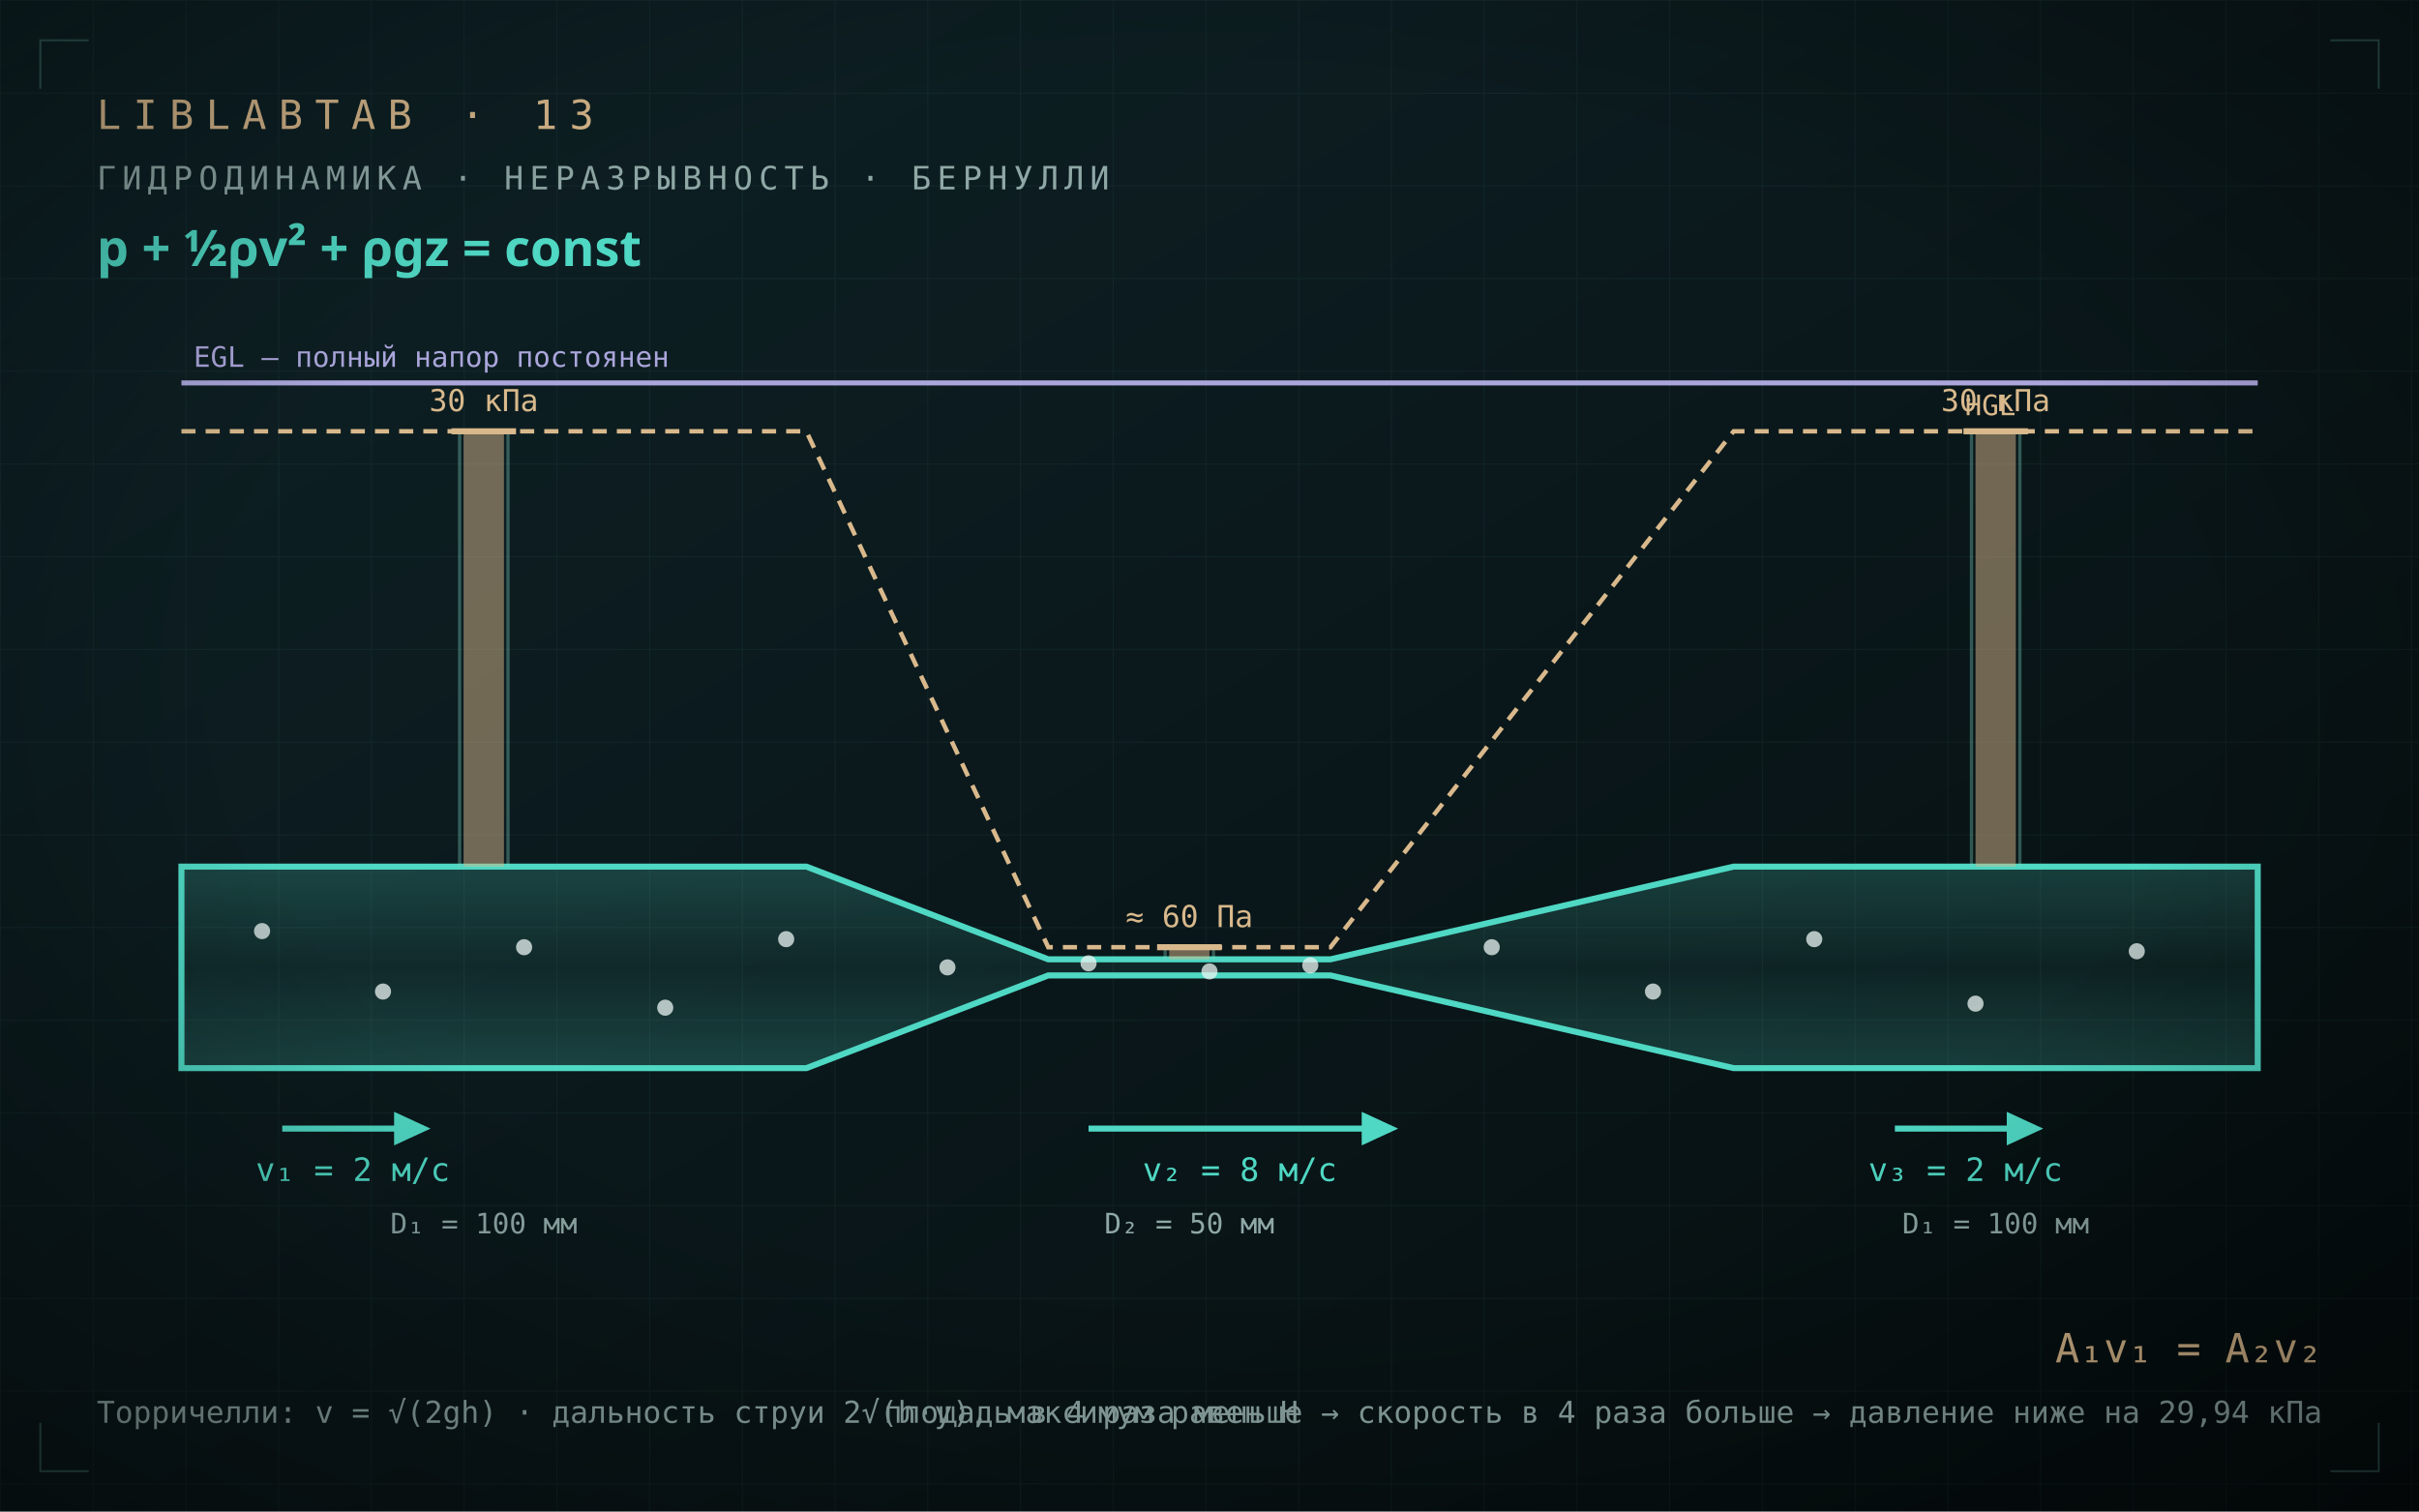
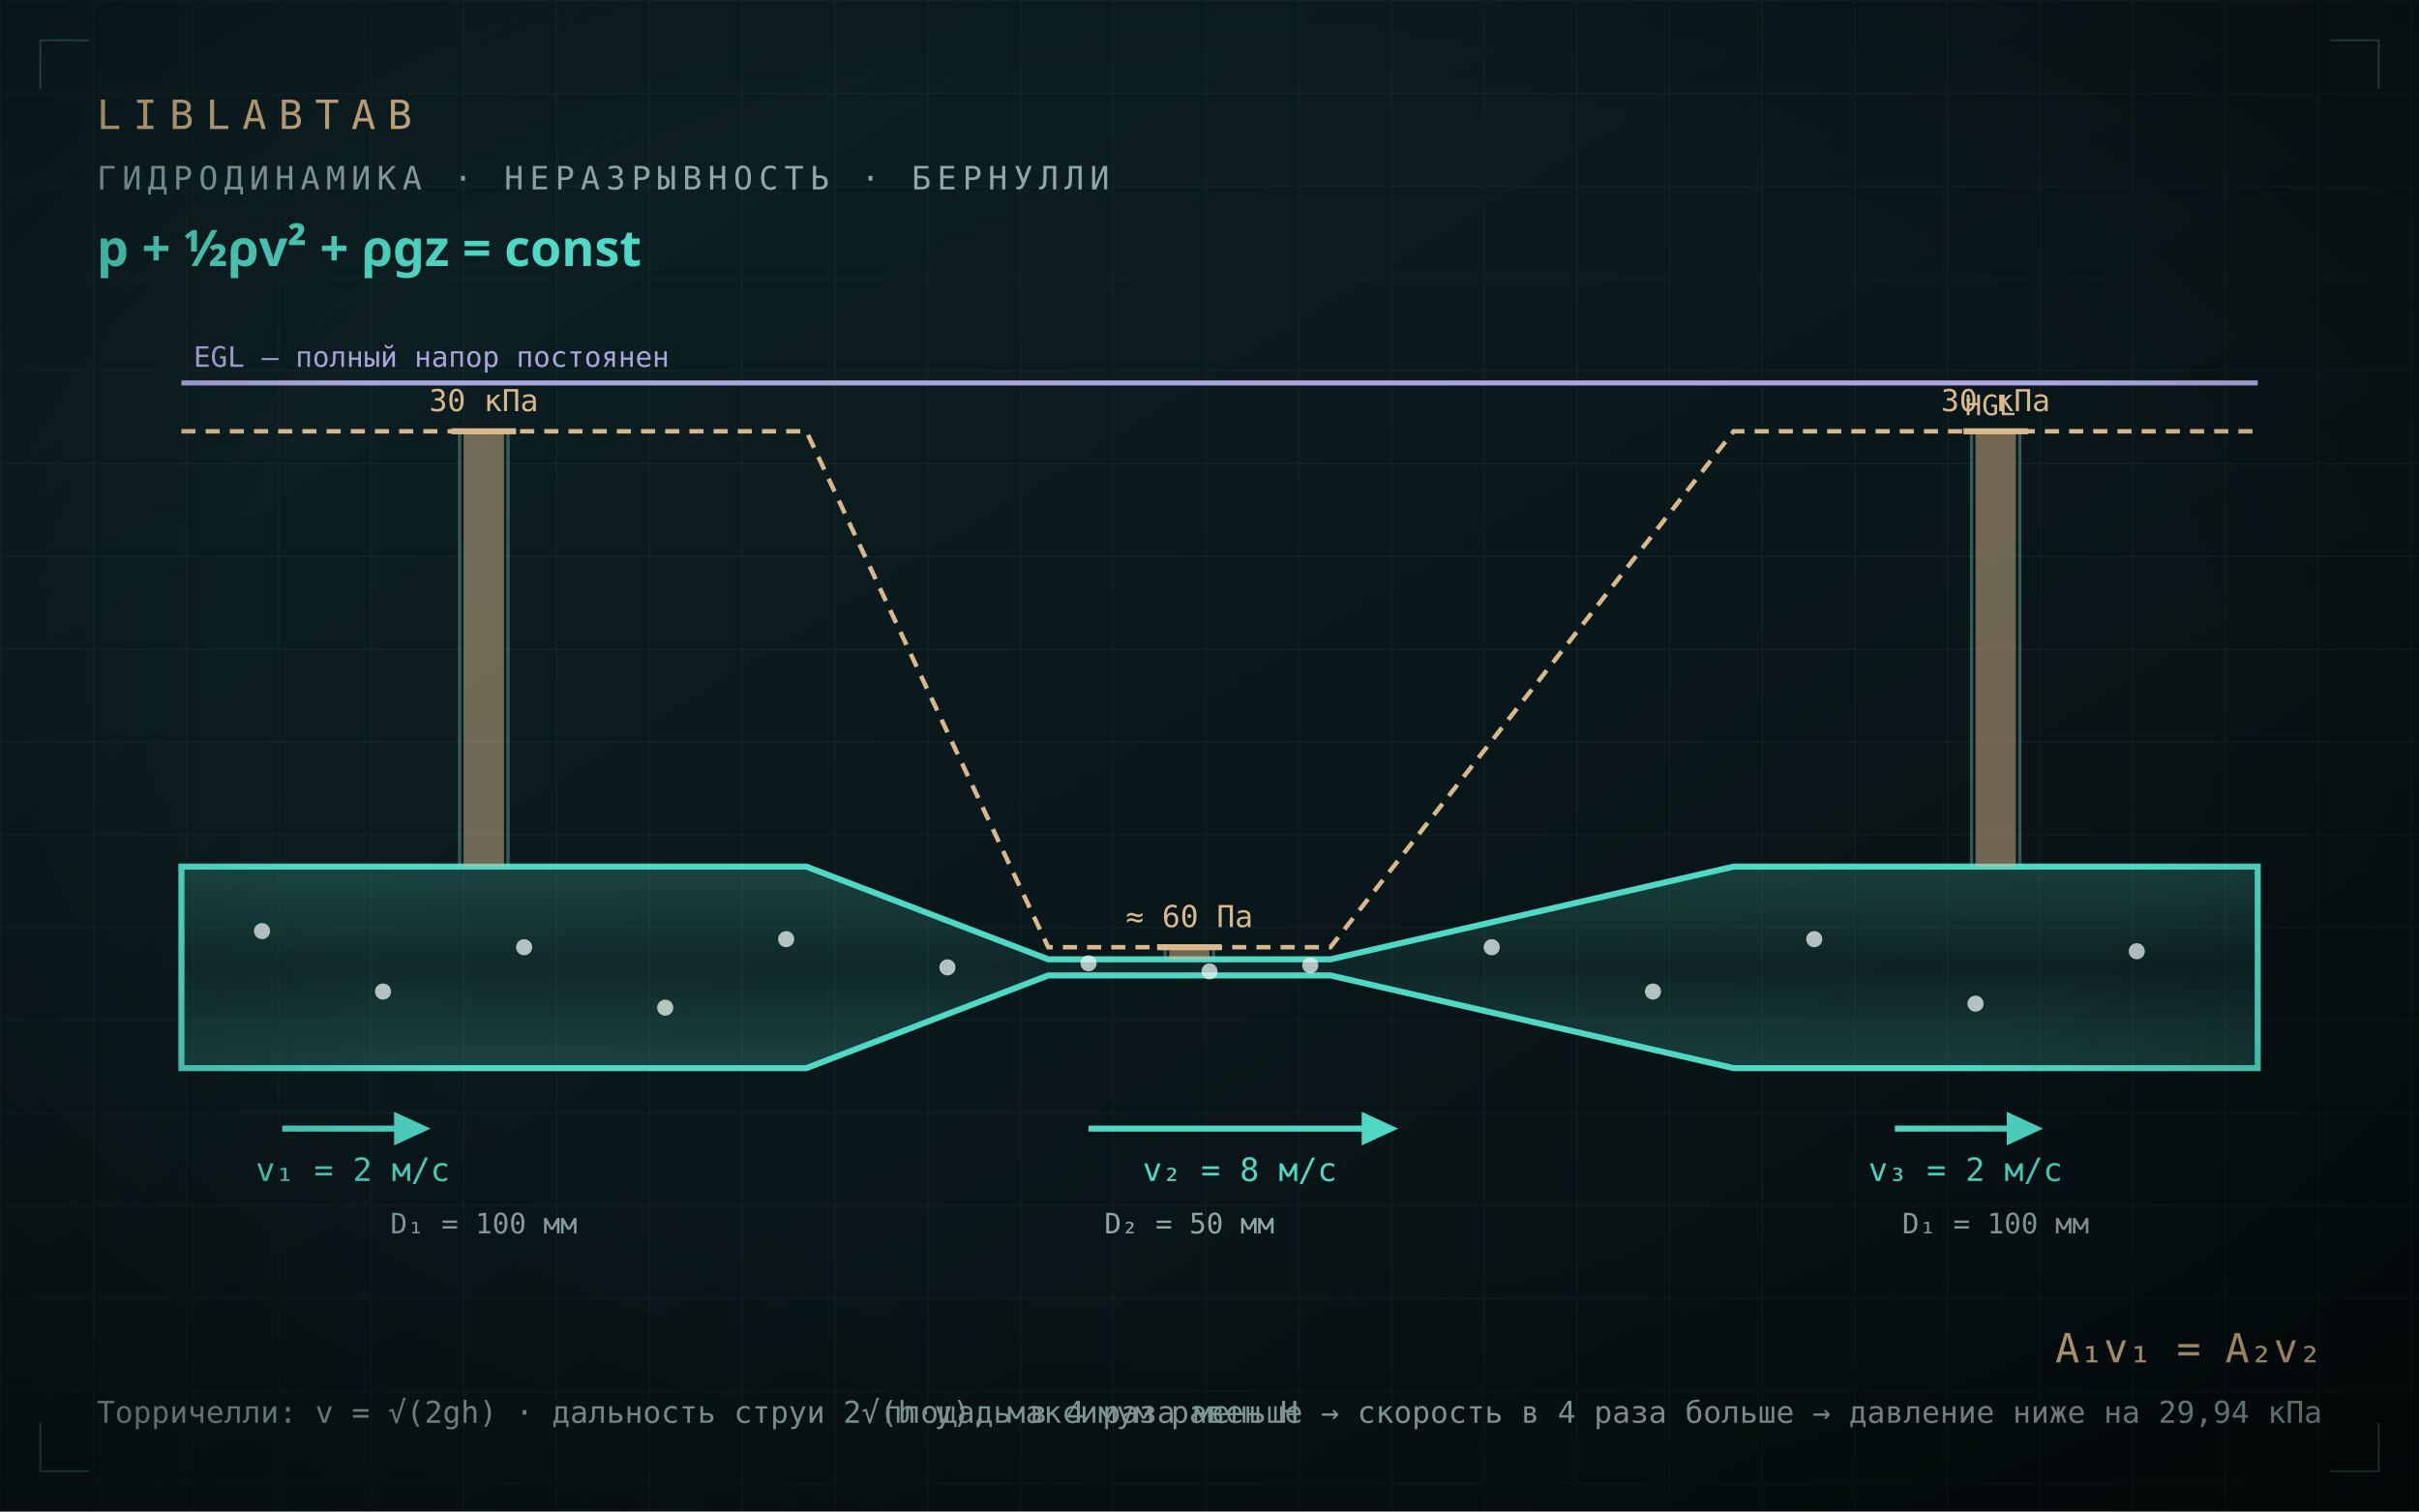
<svg xmlns="http://www.w3.org/2000/svg" viewBox="0 0 1200 750" font-family="JetBrains Mono, Consolas, monospace">
  <defs>
    <linearGradient id="bg" x1="0" y1="0" x2="1" y2="1">
      <stop offset="0" stop-color="#0E2226" />
      <stop offset=".55" stop-color="#0A171A" />
      <stop offset="1" stop-color="#050D0E" />
    </linearGradient>
    <pattern id="grid" width="46" height="46" patternUnits="userSpaceOnUse">
      <path d="M46 0H0V46" fill="none" stroke="#7ED6C7" stroke-opacity=".06" />
    </pattern>
    <linearGradient id="flow" x1="0" y1="0" x2="0" y2="1">
      <stop offset="0" stop-color="#4FD8C4" stop-opacity=".22" />
      <stop offset=".5" stop-color="#4FD8C4" stop-opacity=".08" />
      <stop offset="1" stop-color="#4FD8C4" stop-opacity=".22" />
    </linearGradient>
    <radialGradient id="vig" cx=".5" cy=".45" r=".8">
      <stop offset=".5" stop-color="#000" stop-opacity="0" />
      <stop offset="1" stop-color="#000" stop-opacity=".55" />
    </radialGradient>
    <filter id="glow" x="-60%" y="-60%" width="220%" height="220%">
      <feGaussianBlur stdDeviation="5" result="b" />
      <feMerge>
        <feMergeNode in="b" />
        <feMergeNode in="SourceGraphic" />
      </feMerge>
    </filter>
  </defs>
  <rect width="1200" height="750" fill="url(#bg)" />
  <rect width="1200" height="750" fill="url(#grid)" />
  <path d="M90 430 H 400 L 520 476 H 660 L 860 430 H 1120 L 1120 530 H 860 L 660 484 H 520 L 400 530 H 90 Z" fill="url(#flow)" stroke="#4FD8C4" stroke-width="3" />
  <path d="M90 190 H 1120" stroke="#ABA6DC" stroke-width="2.5" />
  <text x="96" y="182" fill="#ABA6DC" font-size="14">EGL — полный напор постоянен</text>
  <path d="M90 214 H 400 L 520 470 H 660 L 860 214 H 1120" fill="none" stroke="#D9B98C" stroke-width="2.2" stroke-dasharray="7 5" />
  <text x="1000" y="206" fill="#D9B98C" font-size="14" text-anchor="end">HGL</text>
  <g stroke="#7ED6C7" stroke-opacity=".35" stroke-width="1.6" fill="none">
    <path d="M228 430 V 214" />
    <path d="M252 430 V 214" />
    <path d="M578 476 V 470" />
    <path d="M602 476 V 470" />
    <path d="M978 430 V 214" />
    <path d="M1002 430 V 214" />
  </g>
  <rect x="230" y="214" width="20" height="216" fill="#D9B98C" fill-opacity=".5" />
  <rect x="580" y="470" width="20" height="6" fill="#D9B98C" fill-opacity=".5" />
  <rect x="980" y="214" width="20" height="216" fill="#D9B98C" fill-opacity=".5" />
  <g stroke="#D9B98C" stroke-width="3">
    <path d="M224 214 H 256" />
    <path d="M574 470 H 606" />
    <path d="M974 214 H 1006" />
  </g>
  <g fill="#D9B98C" font-size="15" text-anchor="middle">
    <text x="240" y="204">30 кПа</text>
    <text x="590" y="460">≈ 60 Па</text>
    <text x="990" y="204">30 кПа</text>
  </g>
  <g fill="#E9F4F1" fill-opacity=".75">
    <circle cx="130" cy="462" r="4" />
    <circle cx="190" cy="492" r="4" />
    <circle cx="260" cy="470" r="4" />
    <circle cx="330" cy="500" r="4" />
    <circle cx="390" cy="466" r="4" />
    <circle cx="470" cy="480" r="4" />
    <circle cx="540" cy="478" r="4" />
    <circle cx="600" cy="482" r="4" />
    <circle cx="650" cy="479" r="4" />
    <circle cx="740" cy="470" r="4" />
    <circle cx="820" cy="492" r="4" />
    <circle cx="900" cy="466" r="4" />
    <circle cx="980" cy="498" r="4" />
    <circle cx="1060" cy="472" r="4" />
  </g>
  <g stroke="#4FD8C4" stroke-width="3" fill="#4FD8C4">
    <path d="M140 560 H 210" />
    <path d="M210 560 l-13 -6 l0 12 z" />
    <path d="M540 560 H 690" />
    <path d="M690 560 l-13 -6 l0 12 z" />
    <path d="M940 560 H 1010" />
    <path d="M1010 560 l-13 -6 l0 12 z" />
  </g>
  <g fill="#4FD8C4" font-size="16" text-anchor="middle">
    <text x="175" y="586">v₁ = 2 м/с</text>
    <text x="615" y="586">v₂ = 8 м/с</text>
    <text x="975" y="586">v₃ = 2 м/с</text>
  </g>
  <g fill="#8FA8A6" font-size="14" text-anchor="middle">
    <text x="240" y="612">D₁ = 100 мм</text>
    <text x="590" y="612">D₂ = 50 мм</text>
    <text x="990" y="612">D₁ = 100 мм</text>
  </g>
-   <text x="48" y="64" fill="#D9B98C" font-size="20" letter-spacing="6">LIBLABTAB · 13</text>
+   <text x="48" y="64" fill="#D9B98C" font-size="20" letter-spacing="6">LIBLABTAB</text>
  <text x="48" y="94" fill="#8FA8A6" font-size="16" letter-spacing="3">ГИДРОДИНАМИКА · НЕРАЗРЫВНОСТЬ · БЕРНУЛЛИ</text>
  <text x="48" y="132" fill="#4FD8C4" font-size="25" font-family="Unbounded, sans-serif" font-weight="600">p + ½ρv² + ρgz = const</text>
  <text x="1152" y="676" fill="#D9B98C" font-size="20" text-anchor="end">A₁v₁ = A₂v₂</text>
  <text x="1152" y="706" fill="#8FA8A6" font-size="15" text-anchor="end">площадь в 4 раза меньше → скорость в 4 раза больше → давление ниже на 29,94 кПа</text>
  <text x="48" y="706" fill="#8FA8A6" font-size="15">Торричелли: v = √(2gh) · дальность струи 2√(h·y), максимум равен H</text>
  <g stroke="#7ED6C7" stroke-opacity=".3" fill="none">
    <path d="M20 44V20h24" />
    <path d="M1156 20h24v24" />
    <path d="M1180 706v24h-24" />
    <path d="M44 730H20v-24" />
  </g>
  <rect width="1200" height="750" fill="url(#vig)" />
</svg>
